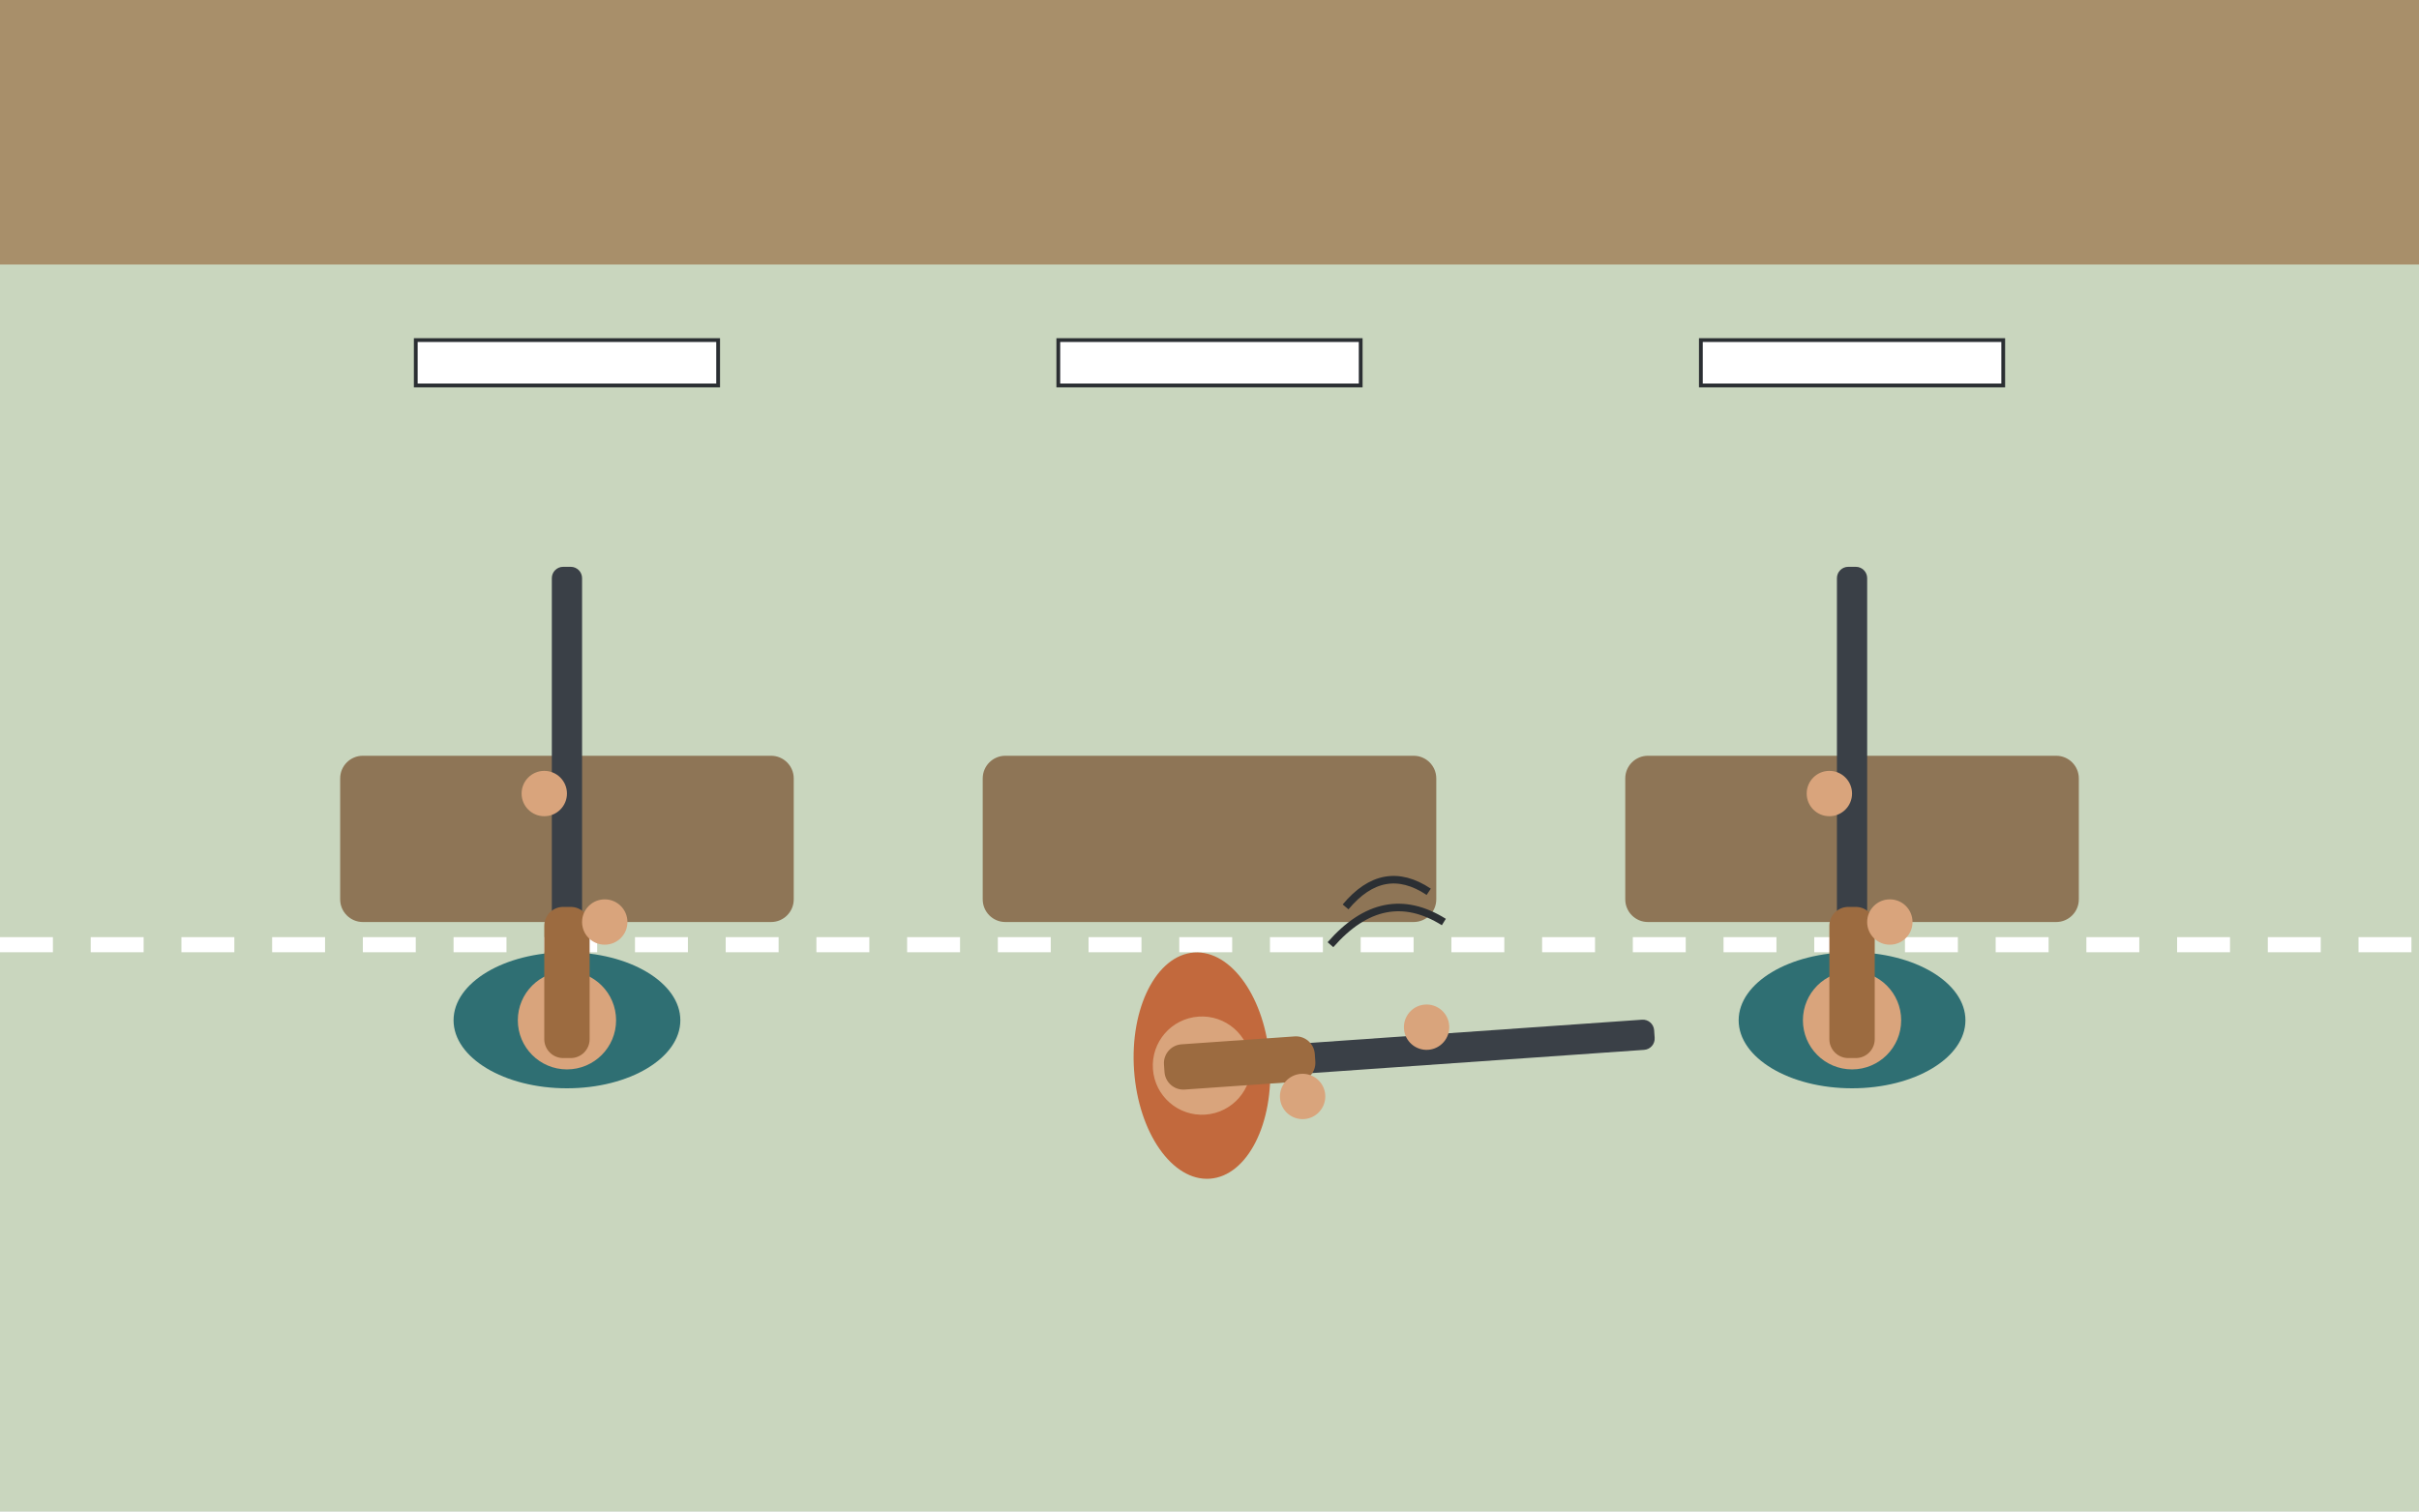
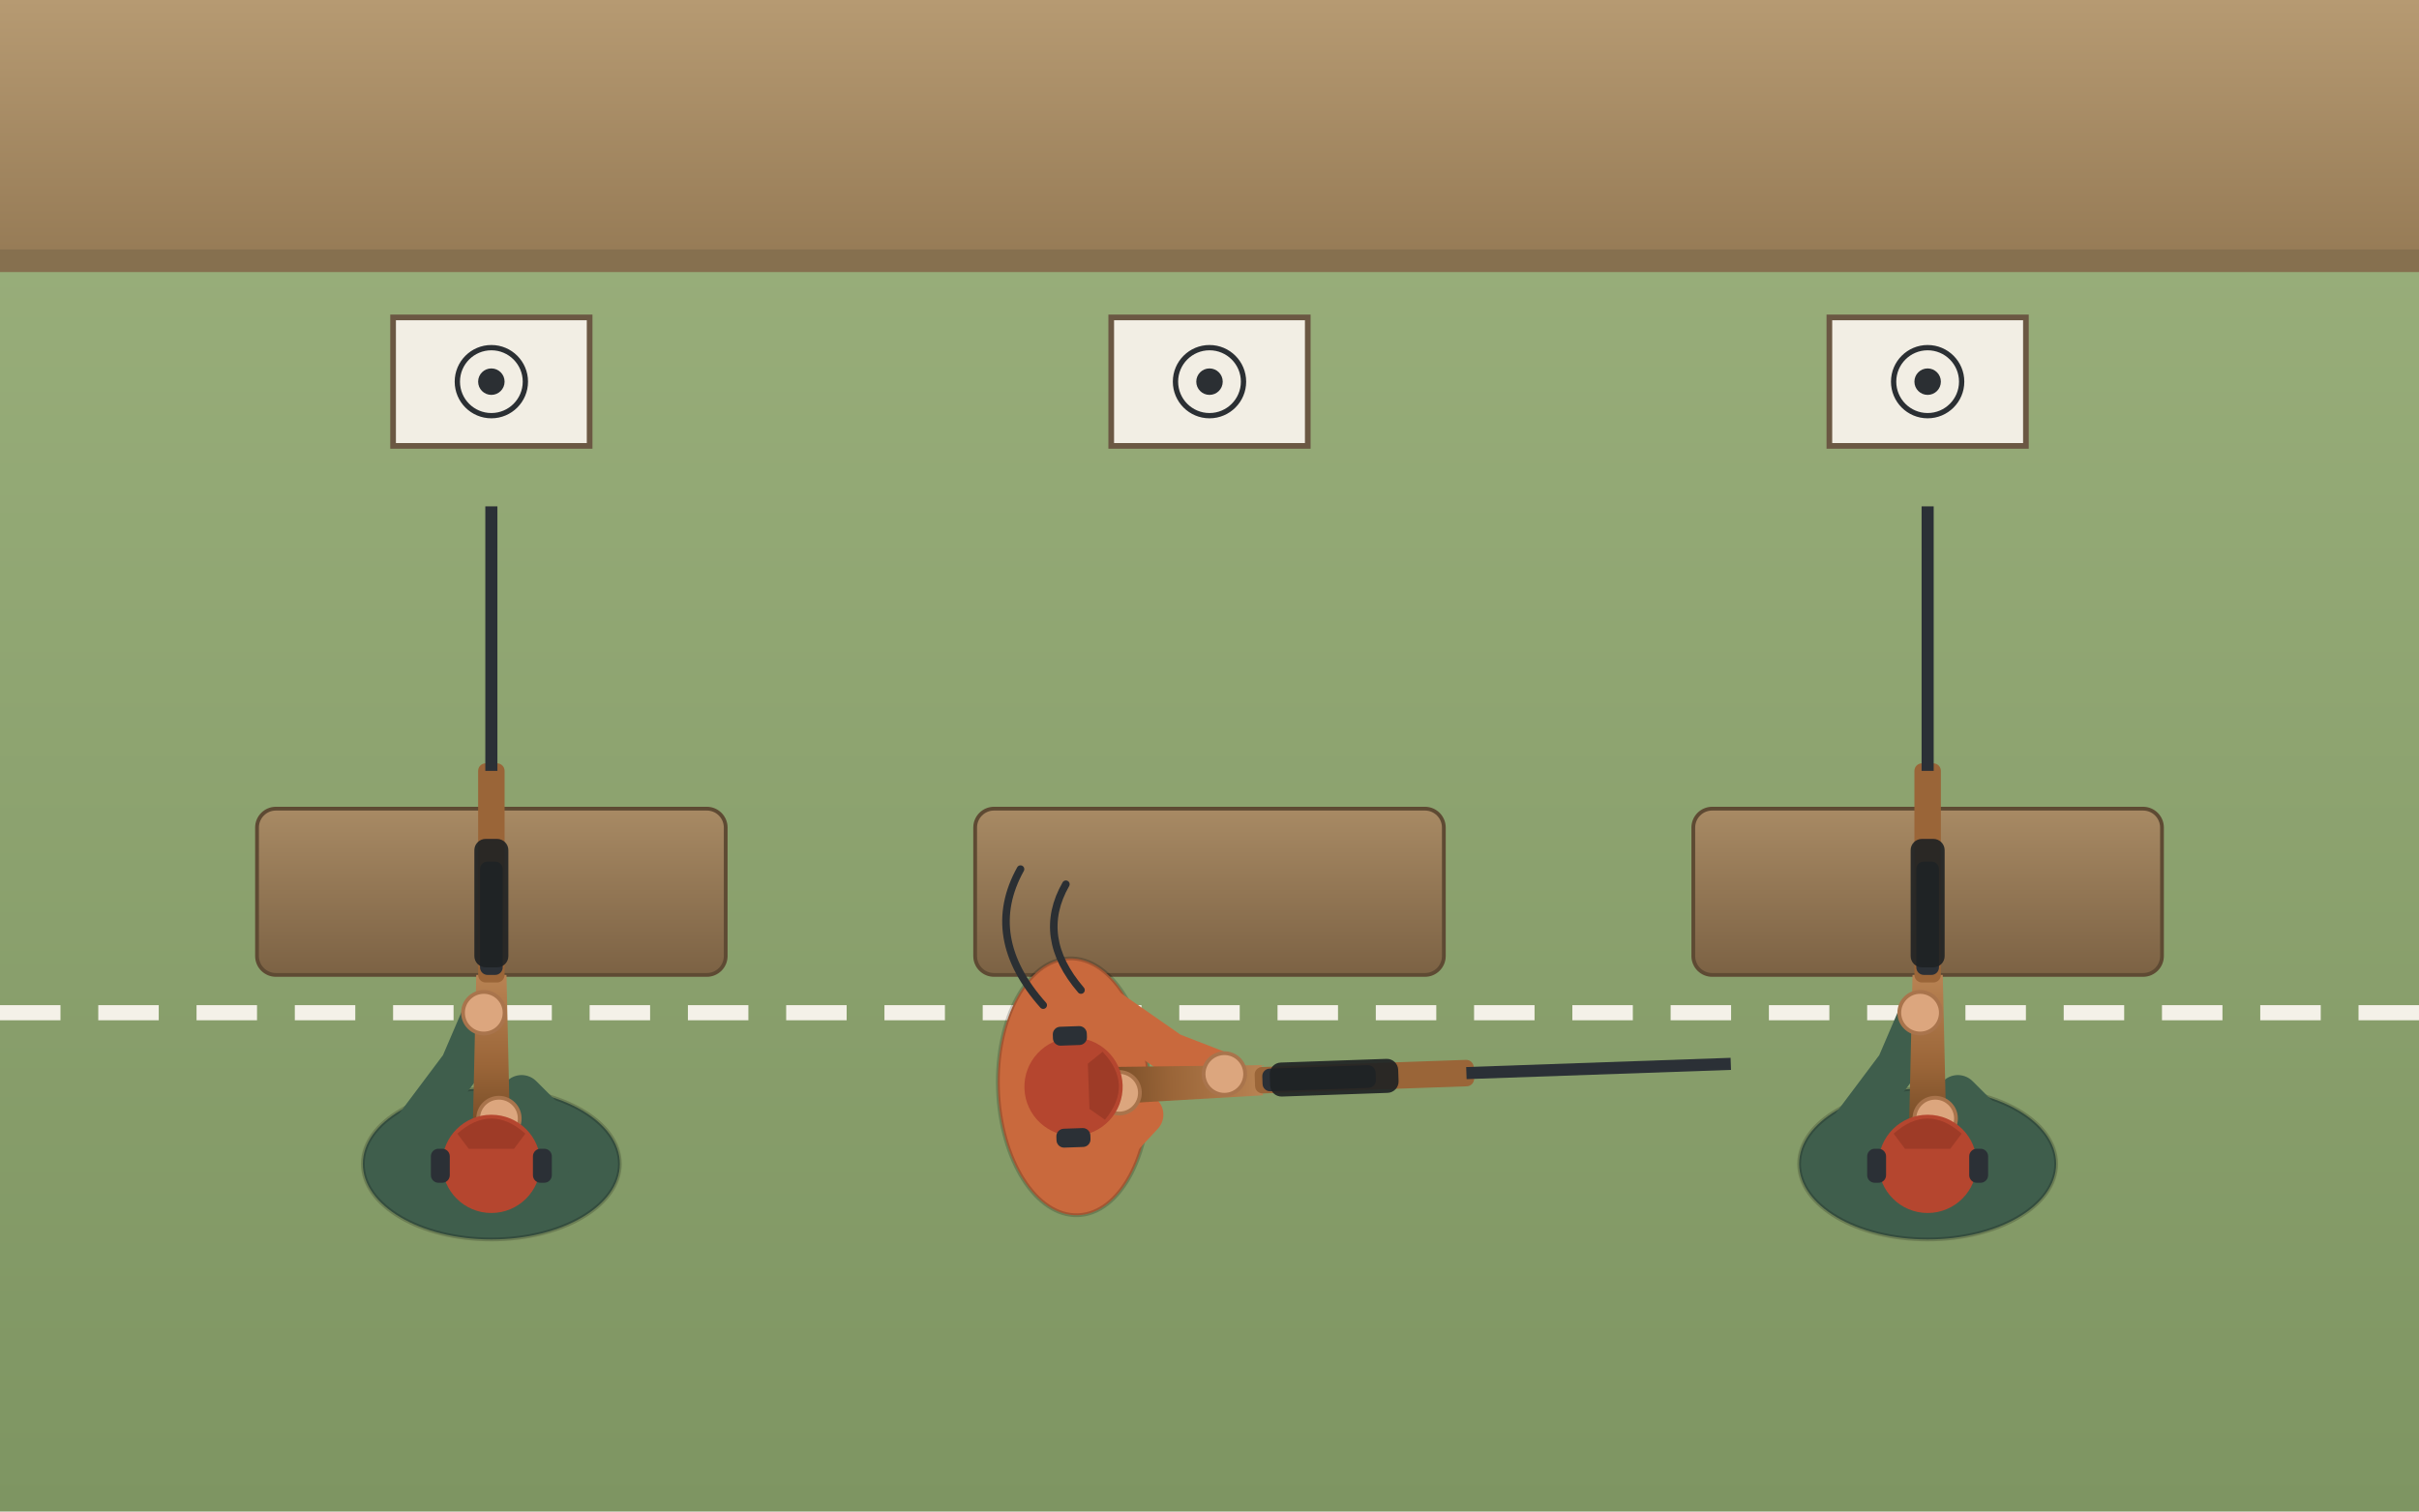
<svg xmlns="http://www.w3.org/2000/svg" viewBox="0 0 640 400" role="img" aria-label="Illustration: three shooters on a firing line, seen from above">
-   <rect width="640" height="400" fill="#E7EEF1" />
-   <rect width="640" height="400" fill="#C9D6BE" />
-   <rect x="0" y="0" width="640" height="70" fill="#A88F6A" />
-   <line x1="0" y1="250" x2="640" y2="250" stroke="#FFFFFF" stroke-width="4" stroke-dasharray="14 10" />
-   <rect x="90" y="200" width="120" height="44" rx="6" fill="#8E7556" />
-   <rect x="110" y="90" width="80" height="12" fill="#FFFFFF" stroke="#2B2F33" stroke-width="1" />
-   <rect x="260" y="200" width="120" height="44" rx="6" fill="#8E7556" />
-   <rect x="280" y="90" width="80" height="12" fill="#FFFFFF" stroke="#2B2F33" stroke-width="1" />
-   <rect x="430" y="200" width="120" height="44" rx="6" fill="#8E7556" />
-   <rect x="450" y="90" width="80" height="12" fill="#FFFFFF" stroke="#2B2F33" stroke-width="1" />
-   <g transform="translate(150 270) rotate(0) scale(1 1)">
-     <ellipse cx="0" cy="0" rx="30" ry="18" fill="#2F6F73" />
-     <circle cx="0" cy="0" r="13" fill="#D9A47C" />
-     <path d="M-6,-12 Q0,-18 6,-12" fill="#B23A2E" />
-     <rect x="-4" y="-120" width="8" height="112" rx="3" fill="#3A4047" />
-     <rect x="-6" y="-30" width="12" height="40" rx="5" fill="#9C6B40" />
-     <circle cx="10" cy="-26" r="6" fill="#D9A47C" />
-     <circle cx="-6" cy="-60" r="6" fill="#D9A47C" />
+   <defs>
+     <linearGradient id="sky" x1="0" y1="0" x2="0" y2="1">
+       <stop offset="0" stop-color="#BFD6E2" />
+       <stop offset="1" stop-color="#EEF3F2" />
+     </linearGradient>
+     <linearGradient id="grass" x1="0" y1="0" x2="0" y2="1">
+       <stop offset="0" stop-color="#9DB27E" />
+       <stop offset="1" stop-color="#7E9562" />
+     </linearGradient>
+     <linearGradient id="bermG" x1="0" y1="0" x2="0" y2="1">
+       <stop offset="0" stop-color="#B69A72" />
+       <stop offset="1" stop-color="#957A55" />
+     </linearGradient>
+     <linearGradient id="wood" x1="0" y1="0" x2="0" y2="1">
+       <stop offset="0" stop-color="#B98353" />
+       <stop offset=".55" stop-color="#9A6538" />
+       <stop offset="1" stop-color="#6E4623" />
+     </linearGradient>
+     <linearGradient id="metal" x1="0" y1="0" x2="0" y2="1">
+       <stop offset="0" stop-color="#6E767F" />
+       <stop offset=".35" stop-color="#3E444B" />
+       <stop offset="1" stop-color="#22262A" />
+     </linearGradient>
+     <linearGradient id="steel" x1="0" y1="0" x2="0" y2="1">
+       <stop offset="0" stop-color="#C9CED3" />
+       <stop offset=".5" stop-color="#8A9198" />
+       <stop offset="1" stop-color="#5C636A" />
+     </linearGradient>
+     <linearGradient id="polymer" x1="0" y1="0" x2="0" y2="1">
+       <stop offset="0" stop-color="#45494E" />
+       <stop offset="1" stop-color="#1E2124" />
+     </linearGradient>
+     <linearGradient id="skin" x1="0" y1="0" x2="0" y2="1">
+       <stop offset="0" stop-color="#E6B48E" />
+       <stop offset="1" stop-color="#C98E63" />
+     </linearGradient>
+     <linearGradient id="brass" x1="0" y1="0" x2="0" y2="1">
+       <stop offset="0" stop-color="#F0D27A" />
+       <stop offset=".5" stop-color="#C9A13E" />
+       <stop offset="1" stop-color="#8E6F22" />
+     </linearGradient>
+     <linearGradient id="copper" x1="0" y1="0" x2="0" y2="1">
+       <stop offset="0" stop-color="#E3A07A" />
+       <stop offset="1" stop-color="#A55A33" />
+     </linearGradient>
+     <linearGradient id="bench" x1="0" y1="0" x2="0" y2="1">
+       <stop offset="0" stop-color="#A88A64" />
+       <stop offset="1" stop-color="#7C6244" />
+     </linearGradient>
+     <linearGradient id="wall" x1="0" y1="0" x2="0" y2="1">
+       <stop offset="0" stop-color="#EFE7DA" />
+       <stop offset="1" stop-color="#E0D5C4" />
+     </linearGradient>
+     <radialGradient id="shadow">
+       <stop offset="0" stop-color="#000" stop-opacity=".28" />
+       <stop offset="1" stop-color="#000" stop-opacity="0" />
+     </radialGradient>
+   </defs>
+   <rect width="640" height="400" fill="url(#grass)" />
+   <rect x="0" y="0" width="640" height="70" fill="url(#bermG)" />
+   <rect x="0" y="66" width="640" height="6" fill="#86704F" />
+   <rect x="104" y="84" width="52" height="34" fill="#F2EEE4" stroke="#6B5843" stroke-width="1.5" />
+   <circle cx="130" cy="101" r="9" fill="none" stroke="#2B2F33" stroke-width="1.4" />
+   <circle cx="130" cy="101" r="3.5" fill="#2B2F33" />
+   <rect x="68" y="214" width="124" height="44" rx="5" fill="url(#bench)" stroke="#5E4A33" stroke-width="1" />
+   <rect x="294" y="84" width="52" height="34" fill="#F2EEE4" stroke="#6B5843" stroke-width="1.5" />
+   <circle cx="320" cy="101" r="9" fill="none" stroke="#2B2F33" stroke-width="1.4" />
+   <circle cx="320" cy="101" r="3.5" fill="#2B2F33" />
+   <rect x="258" y="214" width="124" height="44" rx="5" fill="url(#bench)" stroke="#5E4A33" stroke-width="1" />
+   <rect x="484" y="84" width="52" height="34" fill="#F2EEE4" stroke="#6B5843" stroke-width="1.5" />
+   <circle cx="510" cy="101" r="9" fill="none" stroke="#2B2F33" stroke-width="1.4" />
+   <circle cx="510" cy="101" r="3.5" fill="#2B2F33" />
+   <rect x="448" y="214" width="124" height="44" rx="5" fill="url(#bench)" stroke="#5E4A33" stroke-width="1" />
+   <line x1="0" y1="268" x2="640" y2="268" stroke="#F4F1E8" stroke-width="4" stroke-dasharray="16 10" />
+   <g transform="translate(130 262) rotate(0) scale(1 1)">
+     <ellipse cx="0" cy="46" rx="34" ry="20" fill="#3F5E4C" stroke="#00000030" />
+     <path d="M-26,44 L-8,20 L-2,6" fill="none" stroke="#3F5E4C" stroke-width="11" stroke-linecap="round" stroke-linejoin="round" />
+     <path d="M24,44 L8,28 L2,34" fill="none" stroke="#3F5E4C" stroke-width="11" stroke-linecap="round" stroke-linejoin="round" />
+     <path d="M-5,40 L5,40 L4,-4 L-4,-4 Z" fill="url(#wood)" />
+     <rect x="-3.5" y="-60" width="7" height="58" rx="2" fill="#9A6538" />
+     <rect x="-3" y="-34" width="6" height="30" rx="2" fill="#2B3036" />
+     <rect x="-4.5" y="-40" width="9" height="34" rx="3" fill="#1E2124" opacity=".9" />
+     <rect x="-1.6" y="-128" width="3.2" height="70" fill="#2B3036" />
+     <circle cx="-2" cy="6" r="5.5" fill="#DCA67E" stroke="#A9744C" />
+     <circle cx="2" cy="34" r="5.5" fill="#DCA67E" stroke="#A9744C" />
+     <circle cx="0" cy="46" r="13" fill="#B5462F" />
+     <path d="M-9,38 Q0,30 9,38 L6,42 L-6,42 Z" fill="#9E3B27" />
+     <rect x="-16" y="42" width="5" height="9" rx="2" fill="#2B3036" />
+     <rect x="11" y="42" width="5" height="9" rx="2" fill="#2B3036" />
  </g>
-   <g transform="translate(490 270) rotate(0) scale(1 1)">
-     <ellipse cx="0" cy="0" rx="30" ry="18" fill="#2F6F73" />
-     <circle cx="0" cy="0" r="13" fill="#D9A47C" />
-     <path d="M-6,-12 Q0,-18 6,-12" fill="#B23A2E" />
-     <rect x="-4" y="-120" width="8" height="112" rx="3" fill="#3A4047" />
-     <rect x="-6" y="-30" width="12" height="40" rx="5" fill="#9C6B40" />
-     <circle cx="10" cy="-26" r="6" fill="#D9A47C" />
-     <circle cx="-6" cy="-60" r="6" fill="#D9A47C" />
+   <g transform="translate(510 262) rotate(0) scale(1 1)">
+     <ellipse cx="0" cy="46" rx="34" ry="20" fill="#3F5E4C" stroke="#00000030" />
+     <path d="M-26,44 L-8,20 L-2,6" fill="none" stroke="#3F5E4C" stroke-width="11" stroke-linecap="round" stroke-linejoin="round" />
+     <path d="M24,44 L8,28 L2,34" fill="none" stroke="#3F5E4C" stroke-width="11" stroke-linecap="round" stroke-linejoin="round" />
+     <path d="M-5,40 L5,40 L4,-4 L-4,-4 Z" fill="url(#wood)" />
+     <rect x="-3.5" y="-60" width="7" height="58" rx="2" fill="#9A6538" />
+     <rect x="-3" y="-34" width="6" height="30" rx="2" fill="#2B3036" />
+     <rect x="-4.5" y="-40" width="9" height="34" rx="3" fill="#1E2124" opacity=".9" />
+     <rect x="-1.6" y="-128" width="3.2" height="70" fill="#2B3036" />
+     <circle cx="-2" cy="6" r="5.5" fill="#DCA67E" stroke="#A9744C" />
+     <circle cx="2" cy="34" r="5.5" fill="#DCA67E" stroke="#A9744C" />
+     <circle cx="0" cy="46" r="13" fill="#B5462F" />
+     <path d="M-9,38 Q0,30 9,38 L6,42 L-6,42 Z" fill="#9E3B27" />
+     <rect x="-16" y="42" width="5" height="9" rx="2" fill="#2B3036" />
+     <rect x="11" y="42" width="5" height="9" rx="2" fill="#2B3036" />
  </g>
-   <g transform="translate(318 282) rotate(86) scale(1 1)">
-     <ellipse cx="0" cy="0" rx="30" ry="18" fill="#C2693D" />
-     <circle cx="0" cy="0" r="13" fill="#D9A47C" />
-     <path d="M-6,-12 Q0,-18 6,-12" fill="#B23A2E" />
-     <rect x="-4" y="-120" width="8" height="112" rx="3" fill="#3A4047" />
-     <rect x="-6" y="-30" width="12" height="40" rx="5" fill="#9C6B40" />
-     <circle cx="10" cy="-26" r="6" fill="#D9A47C" />
-     <circle cx="-6" cy="-60" r="6" fill="#D9A47C" />
+   <g transform="translate(330 286) rotate(88) scale(1 1)">
+     <ellipse cx="0" cy="46" rx="34" ry="20" fill="#C9693D" stroke="#00000030" />
+     <path d="M-26,44 L-8,20 L-2,6" fill="none" stroke="#C9693D" stroke-width="11" stroke-linecap="round" stroke-linejoin="round" />
+     <path d="M24,44 L8,28 L2,34" fill="none" stroke="#C9693D" stroke-width="11" stroke-linecap="round" stroke-linejoin="round" />
+     <path d="M-5,40 L5,40 L4,-4 L-4,-4 Z" fill="url(#wood)" />
+     <rect x="-3.5" y="-60" width="7" height="58" rx="2" fill="#9A6538" />
+     <rect x="-3" y="-34" width="6" height="30" rx="2" fill="#2B3036" />
+     <rect x="-4.5" y="-40" width="9" height="34" rx="3" fill="#1E2124" opacity=".9" />
+     <rect x="-1.6" y="-128" width="3.2" height="70" fill="#2B3036" />
+     <circle cx="-2" cy="6" r="5.5" fill="#DCA67E" stroke="#A9744C" />
+     <circle cx="2" cy="34" r="5.5" fill="#DCA67E" stroke="#A9744C" />
+     <circle cx="0" cy="46" r="13" fill="#B5462F" />
+     <path d="M-9,38 Q0,30 9,38 L6,42 L-6,42 Z" fill="#9E3B27" />
+     <rect x="-16" y="42" width="5" height="9" rx="2" fill="#2B3036" />
+     <rect x="11" y="42" width="5" height="9" rx="2" fill="#2B3036" />
  </g>
-   <path d="M352,250 q14,-16 30,-6" fill="none" stroke="#2B2F33" stroke-width="2" />
-   <path d="M356,240 q10,-12 22,-4" fill="none" stroke="#2B2F33" stroke-width="2" />
+   <path d="M286,262 q-12,-14 -4,-28" fill="none" stroke="#2B2F33" stroke-width="2" stroke-linecap="round" />
+   <path d="M276,266 q-16,-18 -6,-36" fill="none" stroke="#2B2F33" stroke-width="2" stroke-linecap="round" />
</svg>
